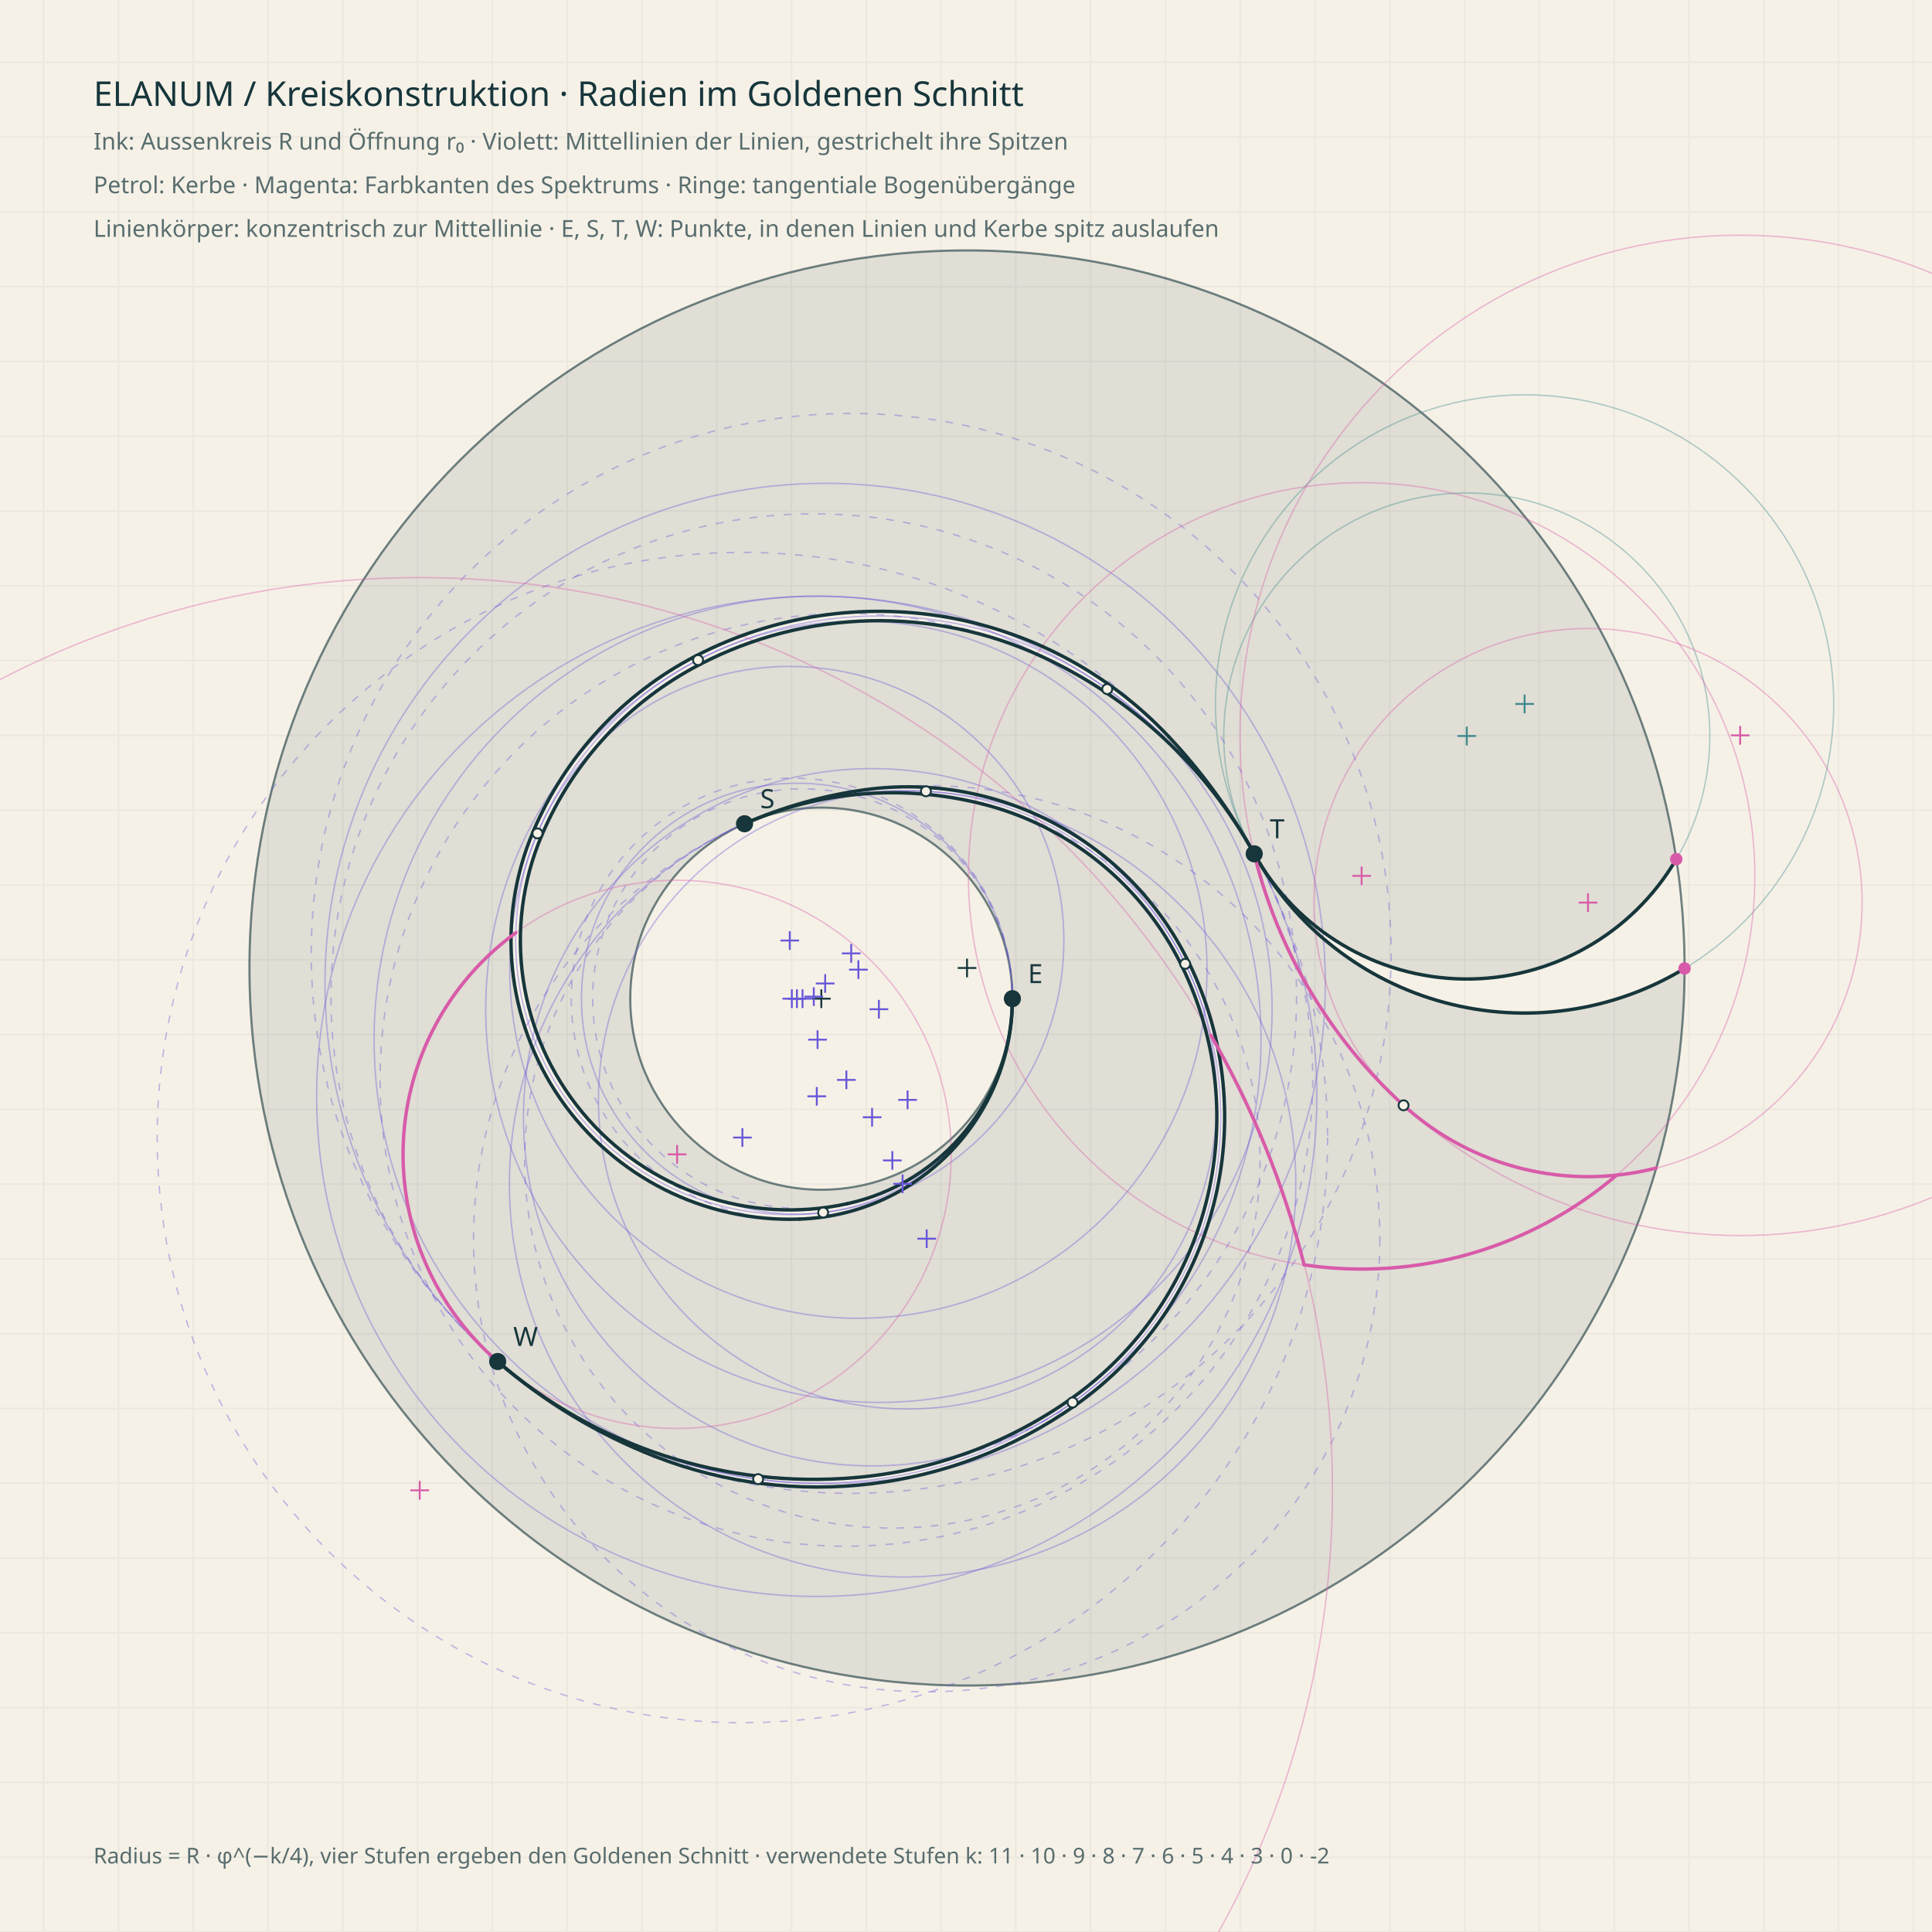
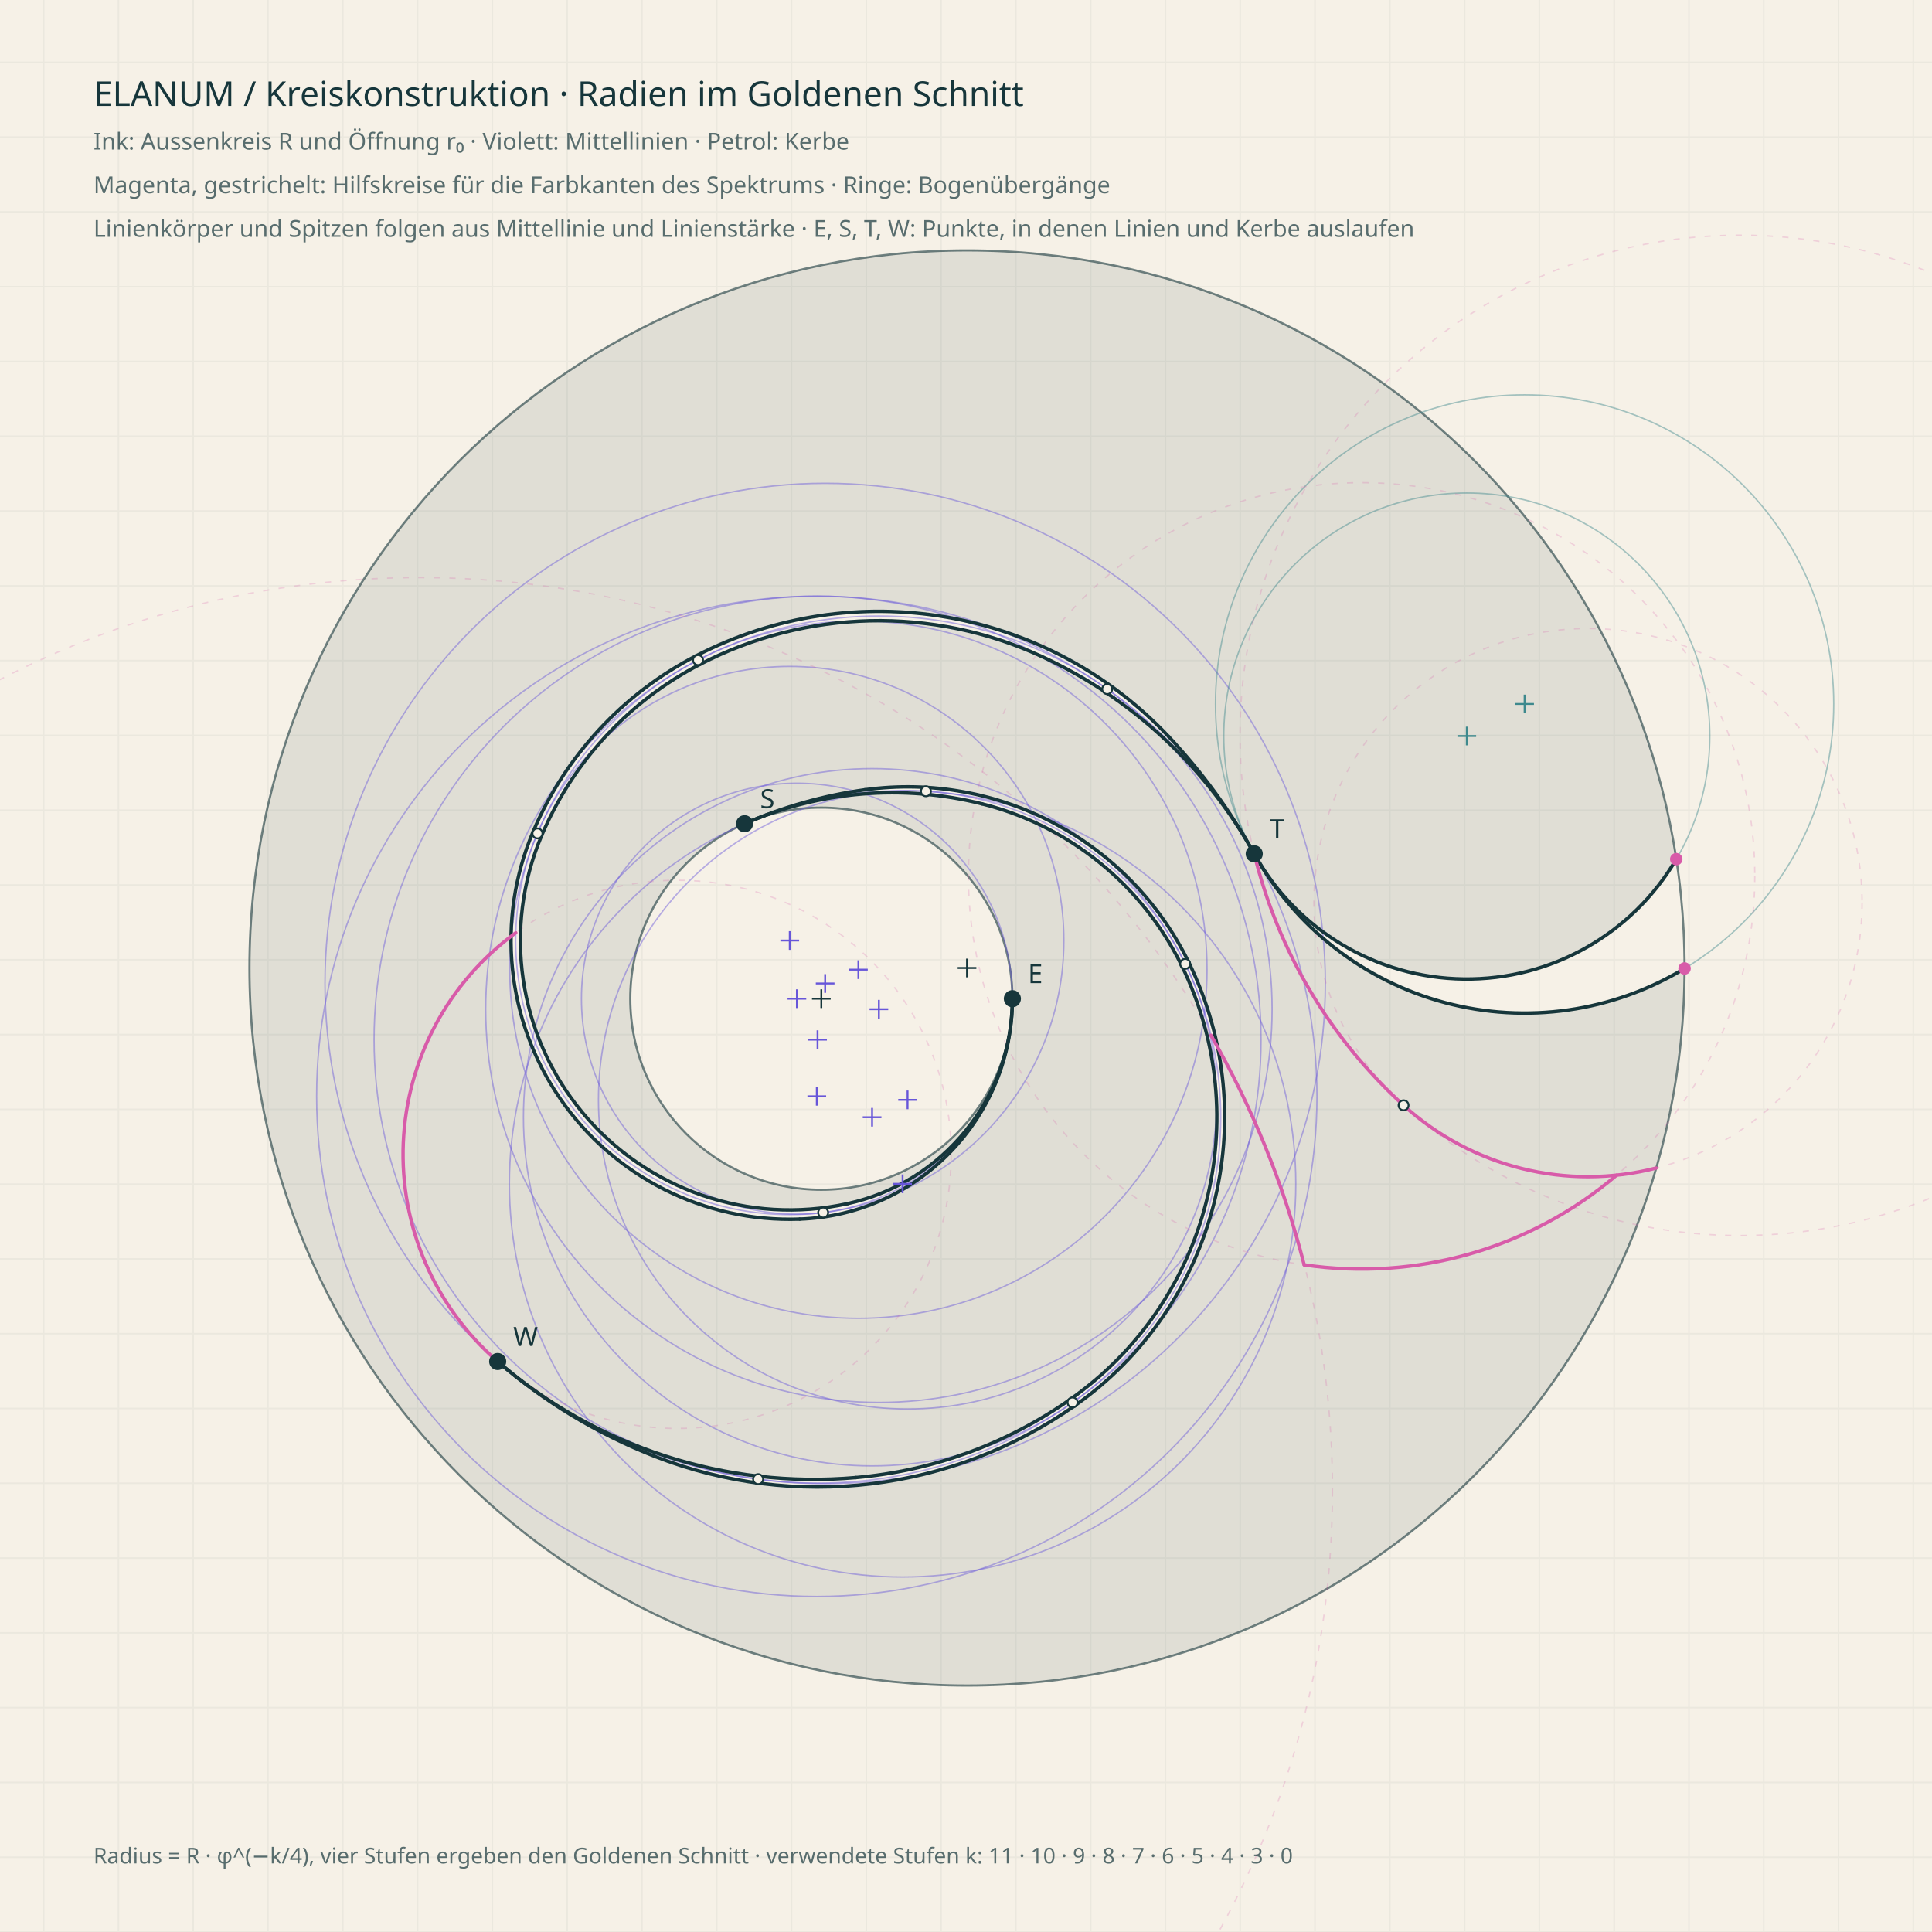
<svg xmlns="http://www.w3.org/2000/svg" width="1240" height="1240" viewBox="4 -8 1240 1240">
  <rect x="-400" y="-400" width="2200" height="2200" fill="#F6F1E7" />
  <path d="M -400 -400 V 1800 M -400 -400 H 1800 M -352 -400 V 1800 M -400 -352 H 1800 M -304 -400 V 1800 M -400 -304 H 1800 M -256 -400 V 1800 M -400 -256 H 1800 M -208 -400 V 1800 M -400 -208 H 1800 M -160 -400 V 1800 M -400 -160 H 1800 M -112 -400 V 1800 M -400 -112 H 1800 M -64 -400 V 1800 M -400 -64 H 1800 M -16 -400 V 1800 M -400 -16 H 1800 M 32 -400 V 1800 M -400 32 H 1800 M 80 -400 V 1800 M -400 80 H 1800 M 128 -400 V 1800 M -400 128 H 1800 M 176 -400 V 1800 M -400 176 H 1800 M 224 -400 V 1800 M -400 224 H 1800 M 272 -400 V 1800 M -400 272 H 1800 M 320 -400 V 1800 M -400 320 H 1800 M 368 -400 V 1800 M -400 368 H 1800 M 416 -400 V 1800 M -400 416 H 1800 M 464 -400 V 1800 M -400 464 H 1800 M 512 -400 V 1800 M -400 512 H 1800 M 560 -400 V 1800 M -400 560 H 1800 M 608 -400 V 1800 M -400 608 H 1800 M 656 -400 V 1800 M -400 656 H 1800 M 704 -400 V 1800 M -400 704 H 1800 M 752 -400 V 1800 M -400 752 H 1800 M 800 -400 V 1800 M -400 800 H 1800 M 848 -400 V 1800 M -400 848 H 1800 M 896 -400 V 1800 M -400 896 H 1800 M 944 -400 V 1800 M -400 944 H 1800 M 992 -400 V 1800 M -400 992 H 1800 M 1040 -400 V 1800 M -400 1040 H 1800 M 1088 -400 V 1800 M -400 1088 H 1800 M 1136 -400 V 1800 M -400 1136 H 1800 M 1184 -400 V 1800 M -400 1184 H 1800 M 1232 -400 V 1800 M -400 1232 H 1800 M 1280 -400 V 1800 M -400 1280 H 1800 M 1328 -400 V 1800 M -400 1328 H 1800 M 1376 -400 V 1800 M -400 1376 H 1800 M 1424 -400 V 1800 M -400 1424 H 1800 M 1472 -400 V 1800 M -400 1472 H 1800 M 1520 -400 V 1800 M -400 1520 H 1800 M 1568 -400 V 1800 M -400 1568 H 1800 M 1616 -400 V 1800 M -400 1616 H 1800 M 1664 -400 V 1800 M -400 1664 H 1800 M 1712 -400 V 1800 M -400 1712 H 1800 M 1760 -400 V 1800 M -400 1760 H 1800" stroke="#16363B" stroke-opacity=".05" stroke-width="1" />
  <path d="M 1079.866 543.443 A 460.54 460.54 0 1 0 1085.19 613.584 A 198.399 198.399 0 0 1 809 540 A 155.971 155.971 0 0 0 1079.866 543.443 Z M 653.767 632.98 A 122.617 122.617 0 1 1 408.533 632.98 A 122.617 122.617 0 1 1 653.767 632.98 Z M 653.767 632.98 A 134.685 134.685 0 0 1 547.947 764.535 A 172.911 172.911 0 0 1 351.725 528.081 A 220.762 220.762 0 0 1 453.412 418.308 A 249.367 249.367 0 0 1 672.296 413.188 A 299.298 299.298 0 0 1 809 540 A 375.608 375.608 0 0 0 754.152 464.828 A 255.367 255.367 0 0 0 450.653 412.98 A 226.762 226.762 0 0 0 346.202 525.736 A 178.911 178.911 0 0 0 517.248 774.44 A 141.549 141.549 0 0 0 653.767 632.98 Z M 481.864 520.704 A 235.982 235.982 0 0 1 634.334 507.944 A 195.899 195.899 0 0 1 762.426 611.73 A 221.262 221.262 0 0 1 690.953 890.097 A 282.129 282.129 0 0 1 553.386 940.323 A 309.867 309.867 0 0 1 323.421 865.856 A 346.554 346.554 0 0 0 424.378 926.77 A 287.129 287.129 0 0 0 693.828 894.188 A 226.262 226.262 0 0 0 766.916 609.531 A 200.899 200.899 0 0 0 559.107 498.892 A 290.847 290.847 0 0 0 481.864 520.704 Z" fill="#16363B" fill-opacity=".10" fill-rule="evenodd" />
  <circle cx="624.65" cy="613.27" r="460.54" fill="none" stroke="#16363B" stroke-opacity=".6" stroke-width="1.4" />
  <circle cx="531.15" cy="632.98" r="122.617" fill="none" stroke="#16363B" stroke-opacity=".6" stroke-width="1.4" />
-   <circle cx="515.475" cy="632.98" r="138.292" fill="none" stroke="#6756D9" stroke-opacity=".38" stroke-width=".9" />
-   <circle cx="510.89" cy="595.642" r="175.911" fill="none" stroke="#6756D9" stroke-opacity=".38" stroke-width=".9" />
-   <circle cx="554.938" cy="614.339" r="223.762" fill="none" stroke="#6756D9" stroke-opacity=".38" stroke-width=".9" />
-   <circle cx="568.093" cy="639.74" r="252.367" fill="none" stroke="#6756D9" stroke-opacity=".38" stroke-width=".9" />
-   <circle cx="528.233" cy="695.632" r="321.016" fill="none" stroke="#6756D9" stroke-opacity=".38" stroke-width=".9" />
-   <circle cx="583.303" cy="751.787" r="252.367" fill="none" stroke="#6756D9" stroke-opacity=".38" stroke-width=".9" />
-   <circle cx="586.503" cy="697.914" r="198.399" fill="none" stroke="#6756D9" stroke-opacity=".38" stroke-width=".9" />
-   <circle cx="563.727" cy="709.072" r="223.762" fill="none" stroke="#6756D9" stroke-opacity=".38" stroke-width=".9" />
-   <circle cx="528.727" cy="659.273" r="284.629" fill="none" stroke="#6756D9" stroke-opacity=".38" stroke-width=".9" />
-   <circle cx="533.603" cy="623.215" r="321.016" fill="none" stroke="#6756D9" stroke-opacity=".38" stroke-width=".9" />
-   <circle cx="519.083" cy="632.98" r="134.685" fill="none" stroke="#6756D9" stroke-opacity=".38" stroke-width=".9" stroke-dasharray="5 6" />
-   <circle cx="547.228" cy="685.103" r="299.298" fill="none" stroke="#6756D9" stroke-opacity=".38" stroke-width=".9" stroke-dasharray="5 6" />
-   <circle cx="512.218" cy="632.98" r="141.549" fill="none" stroke="#6756D9" stroke-opacity=".38" stroke-width=".9" stroke-dasharray="5 6" />
-   <circle cx="480.486" cy="722.098" r="375.608" fill="none" stroke="#6756D9" stroke-opacity=".38" stroke-width=".9" stroke-dasharray="5 6" />
-   <circle cx="576.717" cy="736.784" r="235.982" fill="none" stroke="#6756D9" stroke-opacity=".38" stroke-width=".9" stroke-dasharray="5 6" />
-   <circle cx="526.303" cy="631.642" r="309.867" fill="none" stroke="#6756D9" stroke-opacity=".38" stroke-width=".9" stroke-dasharray="5 6" />
-   <circle cx="598.77" cy="787.022" r="290.847" fill="none" stroke="#6756D9" stroke-opacity=".38" stroke-width=".9" stroke-dasharray="5 6" />
-   <circle cx="550.324" cy="603.911" r="346.554" fill="none" stroke="#6756D9" stroke-opacity=".38" stroke-width=".9" stroke-dasharray="5 6" />
-   <circle cx="945.416" cy="464.384" r="155.971" fill="none" stroke="#3E898D" stroke-opacity=".38" stroke-width=".9" />
-   <circle cx="982.524" cy="443.814" r="198.399" fill="none" stroke="#3E898D" stroke-opacity=".38" stroke-width=".9" />
-   <circle cx="1120.883" cy="463.971" r="321.016" fill="none" stroke="#D85BA9" stroke-opacity=".38" stroke-width=".9" />
-   <circle cx="1023.225" cy="571.296" r="175.911" fill="none" stroke="#D85BA9" stroke-opacity=".38" stroke-width=".9" />
-   <circle cx="438.596" cy="732.893" r="175.911" fill="none" stroke="#D85BA9" stroke-opacity=".38" stroke-width=".9" />
-   <circle cx="273.38" cy="948.509" r="585.816" fill="none" stroke="#D85BA9" stroke-opacity=".38" stroke-width=".9" />
-   <circle cx="877.911" cy="554.153" r="252.367" fill="none" stroke="#D85BA9" stroke-opacity=".38" stroke-width=".9" />
+   <circle cx="515.475" cy="632.98" r="138.292" fill="none" stroke="#6756D9" stroke-opacity=".45" stroke-width=".9" />
+   <circle cx="510.89" cy="595.642" r="175.911" fill="none" stroke="#6756D9" stroke-opacity=".45" stroke-width=".9" />
+   <circle cx="554.938" cy="614.339" r="223.762" fill="none" stroke="#6756D9" stroke-opacity=".45" stroke-width=".9" />
+   <circle cx="568.093" cy="639.74" r="252.367" fill="none" stroke="#6756D9" stroke-opacity=".45" stroke-width=".9" />
+   <circle cx="528.233" cy="695.632" r="321.016" fill="none" stroke="#6756D9" stroke-opacity=".45" stroke-width=".9" />
+   <circle cx="583.303" cy="751.787" r="252.367" fill="none" stroke="#6756D9" stroke-opacity=".45" stroke-width=".9" />
+   <circle cx="586.503" cy="697.914" r="198.399" fill="none" stroke="#6756D9" stroke-opacity=".45" stroke-width=".9" />
+   <circle cx="563.727" cy="709.072" r="223.762" fill="none" stroke="#6756D9" stroke-opacity=".45" stroke-width=".9" />
+   <circle cx="528.727" cy="659.273" r="284.629" fill="none" stroke="#6756D9" stroke-opacity=".45" stroke-width=".9" />
+   <circle cx="533.603" cy="623.215" r="321.016" fill="none" stroke="#6756D9" stroke-opacity=".45" stroke-width=".9" />
+   <circle cx="945.416" cy="464.384" r="155.971" fill="none" stroke="#3E898D" stroke-opacity=".45" stroke-width=".9" />
+   <circle cx="982.524" cy="443.814" r="198.399" fill="none" stroke="#3E898D" stroke-opacity=".45" stroke-width=".9" />
+   <circle cx="1120.883" cy="463.971" r="321.016" fill="none" stroke="#D85BA9" stroke-opacity=".22" stroke-width=".9" stroke-dasharray="4 6" />
+   <circle cx="1023.225" cy="571.296" r="175.911" fill="none" stroke="#D85BA9" stroke-opacity=".22" stroke-width=".9" stroke-dasharray="4 6" />
+   <circle cx="438.596" cy="732.893" r="175.911" fill="none" stroke="#D85BA9" stroke-opacity=".22" stroke-width=".9" stroke-dasharray="4 6" />
+   <circle cx="273.38" cy="948.509" r="585.816" fill="none" stroke="#D85BA9" stroke-opacity=".22" stroke-width=".9" stroke-dasharray="4 6" />
+   <circle cx="877.911" cy="554.153" r="252.367" fill="none" stroke="#D85BA9" stroke-opacity=".22" stroke-width=".9" stroke-dasharray="4 6" />
  <path d="M 653.767 632.98 A 134.685 134.685 0 0 1 547.947 764.535" fill="none" stroke="#16363B" stroke-width="2.2" stroke-linecap="round" />
  <path d="M 547.947 764.535 A 172.911 172.911 0 0 1 351.725 528.081" fill="none" stroke="#16363B" stroke-width="2.2" stroke-linecap="round" />
  <path d="M 351.725 528.081 A 220.762 220.762 0 0 1 453.412 418.308" fill="none" stroke="#16363B" stroke-width="2.2" stroke-linecap="round" />
  <path d="M 453.412 418.308 A 249.367 249.367 0 0 1 672.296 413.188" fill="none" stroke="#16363B" stroke-width="2.2" stroke-linecap="round" />
  <path d="M 672.296 413.188 A 299.298 299.298 0 0 1 809 540" fill="none" stroke="#16363B" stroke-width="2.2" stroke-linecap="round" />
  <path d="M 653.767 632.98 A 141.549 141.549 0 0 1 517.248 774.44" fill="none" stroke="#16363B" stroke-width="2.2" stroke-linecap="round" />
  <path d="M 517.248 774.44 A 178.911 178.911 0 0 1 346.202 525.736" fill="none" stroke="#16363B" stroke-width="2.2" stroke-linecap="round" />
  <path d="M 346.202 525.736 A 226.762 226.762 0 0 1 450.653 412.98" fill="none" stroke="#16363B" stroke-width="2.2" stroke-linecap="round" />
  <path d="M 450.653 412.98 A 255.367 255.367 0 0 1 754.152 464.828" fill="none" stroke="#16363B" stroke-width="2.2" stroke-linecap="round" />
  <path d="M 754.152 464.828 A 375.608 375.608 0 0 1 809 540" fill="none" stroke="#16363B" stroke-width="2.2" stroke-linecap="round" />
  <path d="M 481.864 520.704 A 235.982 235.982 0 0 1 634.334 507.944" fill="none" stroke="#16363B" stroke-width="2.2" stroke-linecap="round" />
  <path d="M 634.334 507.944 A 195.899 195.899 0 0 1 762.426 611.73" fill="none" stroke="#16363B" stroke-width="2.2" stroke-linecap="round" />
  <path d="M 762.426 611.73 A 221.262 221.262 0 0 1 690.953 890.097" fill="none" stroke="#16363B" stroke-width="2.2" stroke-linecap="round" />
  <path d="M 690.953 890.097 A 282.129 282.129 0 0 1 553.386 940.323" fill="none" stroke="#16363B" stroke-width="2.2" stroke-linecap="round" />
  <path d="M 553.386 940.323 A 309.867 309.867 0 0 1 323.421 865.856" fill="none" stroke="#16363B" stroke-width="2.2" stroke-linecap="round" />
  <path d="M 481.864 520.704 A 290.847 290.847 0 0 1 559.107 498.892" fill="none" stroke="#16363B" stroke-width="2.2" stroke-linecap="round" />
  <path d="M 559.107 498.892 A 200.899 200.899 0 0 1 766.916 609.531" fill="none" stroke="#16363B" stroke-width="2.2" stroke-linecap="round" />
  <path d="M 766.916 609.531 A 226.262 226.262 0 0 1 693.828 894.188" fill="none" stroke="#16363B" stroke-width="2.2" stroke-linecap="round" />
  <path d="M 693.828 894.188 A 287.129 287.129 0 0 1 424.378 926.77" fill="none" stroke="#16363B" stroke-width="2.2" stroke-linecap="round" />
  <path d="M 424.378 926.77 A 346.554 346.554 0 0 1 323.421 865.856" fill="none" stroke="#16363B" stroke-width="2.2" stroke-linecap="round" />
  <path d="M 809 540 A 155.971 155.971 0 0 0 1079.866 543.443" fill="none" stroke="#16363B" stroke-width="2.2" stroke-linecap="round" />
  <path d="M 809 540 A 198.399 198.399 0 0 0 1085.19 613.584" fill="none" stroke="#16363B" stroke-width="2.2" stroke-linecap="round" />
  <path d="M 809 540 A 321.016 321.016 0 0 0 904.835 701.405" fill="none" stroke="#D85BA9" stroke-width="2.2" stroke-linecap="round" />
  <path d="M 904.835 701.405 A 175.911 175.911 0 0 0 1066.922 741.692" fill="none" stroke="#D85BA9" stroke-width="2.2" stroke-linecap="round" />
  <path d="M 323.421 865.856 A 175.911 175.911 0 0 1 335.05 590.687" fill="none" stroke="#D85BA9" stroke-width="2.2" stroke-linecap="round" />
  <path d="M 781.222 656.487 A 585.816 585.816 0 0 1 841.045 803.813" fill="none" stroke="#D85BA9" stroke-width="2.2" stroke-linecap="round" />
  <path d="M 841.045 803.813 A 252.367 252.367 0 0 0 1041.587 746.245" fill="none" stroke="#D85BA9" stroke-width="2.2" stroke-linecap="round" />
  <path d="M 618.65 613.27 h 12 M 624.65 607.27 v 12" stroke="#16363B" stroke-width="1.2" />
  <path d="M 525.15 632.98 h 12 M 531.15 626.98 v 12" stroke="#16363B" stroke-width="1.2" />
  <path d="M 509.475 632.98 h 12 M 515.475 626.98 v 12" stroke="#6756D9" stroke-width="1.2" />
  <path d="M 504.89 595.642 h 12 M 510.89 589.642 v 12" stroke="#6756D9" stroke-width="1.2" />
  <path d="M 548.938 614.339 h 12 M 554.938 608.339 v 12" stroke="#6756D9" stroke-width="1.2" />
  <path d="M 562.093 639.74 h 12 M 568.093 633.74 v 12" stroke="#6756D9" stroke-width="1.2" />
  <path d="M 522.233 695.632 h 12 M 528.233 689.632 v 12" stroke="#6756D9" stroke-width="1.2" />
  <path d="M 577.303 751.787 h 12 M 583.303 745.787 v 12" stroke="#6756D9" stroke-width="1.2" />
  <path d="M 580.503 697.914 h 12 M 586.503 691.914 v 12" stroke="#6756D9" stroke-width="1.2" />
  <path d="M 557.727 709.072 h 12 M 563.727 703.072 v 12" stroke="#6756D9" stroke-width="1.2" />
  <path d="M 522.727 659.273 h 12 M 528.727 653.273 v 12" stroke="#6756D9" stroke-width="1.2" />
  <path d="M 527.603 623.215 h 12 M 533.603 617.215 v 12" stroke="#6756D9" stroke-width="1.2" />
-   <path d="M 513.083 632.98 h 12 M 519.083 626.98 v 12" stroke="#6756D9" stroke-width="1.2" />
-   <path d="M 541.228 685.103 h 12 M 547.228 679.103 v 12" stroke="#6756D9" stroke-width="1.2" />
-   <path d="M 506.218 632.98 h 12 M 512.218 626.98 v 12" stroke="#6756D9" stroke-width="1.2" />
-   <path d="M 474.486 722.098 h 12 M 480.486 716.098 v 12" stroke="#6756D9" stroke-width="1.2" />
-   <path d="M 570.717 736.784 h 12 M 576.717 730.784 v 12" stroke="#6756D9" stroke-width="1.2" />
-   <path d="M 520.303 631.642 h 12 M 526.303 625.642 v 12" stroke="#6756D9" stroke-width="1.2" />
-   <path d="M 592.77 787.022 h 12 M 598.77 781.022 v 12" stroke="#6756D9" stroke-width="1.2" />
-   <path d="M 544.324 603.911 h 12 M 550.324 597.911 v 12" stroke="#6756D9" stroke-width="1.2" />
  <path d="M 939.416 464.384 h 12 M 945.416 458.384 v 12" stroke="#3E898D" stroke-width="1.2" />
  <path d="M 976.524 443.814 h 12 M 982.524 437.814 v 12" stroke="#3E898D" stroke-width="1.2" />
-   <path d="M 1114.883 463.971 h 12 M 1120.883 457.971 v 12" stroke="#D85BA9" stroke-width="1.2" />
-   <path d="M 1017.225 571.296 h 12 M 1023.225 565.296 v 12" stroke="#D85BA9" stroke-width="1.2" />
-   <path d="M 432.596 732.893 h 12 M 438.596 726.893 v 12" stroke="#D85BA9" stroke-width="1.2" />
-   <path d="M 267.38 948.509 h 12 M 273.38 942.509 v 12" stroke="#D85BA9" stroke-width="1.2" />
-   <path d="M 871.911 554.153 h 12 M 877.911 548.153 v 12" stroke="#D85BA9" stroke-width="1.2" />
  <circle cx="532.328" cy="770.242" r="3.2" fill="#F6F1E7" stroke="#16363B" stroke-width="1.2" />
  <circle cx="348.964" cy="526.908" r="3.2" fill="#F6F1E7" stroke="#16363B" stroke-width="1.2" />
  <circle cx="452.033" cy="415.644" r="3.2" fill="#F6F1E7" stroke="#16363B" stroke-width="1.2" />
  <circle cx="714.625" cy="434.271" r="3.2" fill="#F6F1E7" stroke="#16363B" stroke-width="1.2" />
  <circle cx="598.27" cy="499.864" r="3.2" fill="#F6F1E7" stroke="#16363B" stroke-width="1.2" />
  <circle cx="764.671" cy="610.63" r="3.2" fill="#F6F1E7" stroke="#16363B" stroke-width="1.2" />
  <circle cx="692.391" cy="892.143" r="3.2" fill="#F6F1E7" stroke="#16363B" stroke-width="1.2" />
  <circle cx="490.591" cy="941.336" r="3.2" fill="#F6F1E7" stroke="#16363B" stroke-width="1.2" />
  <circle cx="904.835" cy="701.405" r="3.2" fill="#F6F1E7" stroke="#16363B" stroke-width="1.2" />
  <circle cx="653.767" cy="632.98" r="5.5" fill="#16363B" />
  <text x="663.767" y="622.98" font-family="sans-serif" font-size="17" fill="#16363B">E</text>
  <circle cx="481.864" cy="520.704" r="5.5" fill="#16363B" />
  <text x="491.864" y="510.704" font-family="sans-serif" font-size="17" fill="#16363B">S</text>
  <circle cx="809" cy="540" r="5.5" fill="#16363B" />
  <text x="819" y="530" font-family="sans-serif" font-size="17" fill="#16363B">T</text>
  <circle cx="323.421" cy="865.856" r="5.5" fill="#16363B" />
  <text x="333.421" y="855.856" font-family="sans-serif" font-size="17" fill="#16363B">W</text>
  <circle cx="1079.866" cy="543.443" r="4" fill="#D85BA9" />
  <circle cx="1085.19" cy="613.584" r="4" fill="#D85BA9" />
  <text x="64" y="60" font-family="sans-serif" font-size="22" fill="#16363B">ELANUM / Kreiskonstruktion · Radien im Goldenen Schnitt</text>
-   <text x="64" y="88" font-family="sans-serif" font-size="15" fill="#16363B" fill-opacity=".7">Ink: Aussenkreis R und Öffnung r₀ · Violett: Mittellinien der Linien, gestrichelt ihre Spitzen</text>
-   <text x="64" y="116" font-family="sans-serif" font-size="15" fill="#16363B" fill-opacity=".7">Petrol: Kerbe · Magenta: Farbkanten des Spektrums · Ringe: tangentiale Bogenübergänge</text>
-   <text x="64" y="144" font-family="sans-serif" font-size="15" fill="#16363B" fill-opacity=".7">Linienkörper: konzentrisch zur Mittellinie · E, S, T, W: Punkte, in denen Linien und Kerbe spitz auslaufen</text>
-   <text x="64" y="1188" font-family="sans-serif" font-size="14" fill="#16363B" fill-opacity=".7">Radius = R · φ^(−k/4), vier Stufen ergeben den Goldenen Schnitt · verwendete Stufen k: 11 · 10 · 9 · 8 · 7 · 6 · 5 · 4 · 3 · 0 · -2</text>
+   <text x="64" y="88" font-family="sans-serif" font-size="15" fill="#16363B" fill-opacity=".7">Ink: Aussenkreis R und Öffnung r₀ · Violett: Mittellinien · Petrol: Kerbe</text>
+   <text x="64" y="116" font-family="sans-serif" font-size="15" fill="#16363B" fill-opacity=".7">Magenta, gestrichelt: Hilfskreise für die Farbkanten des Spektrums · Ringe: Bogenübergänge</text>
+   <text x="64" y="144" font-family="sans-serif" font-size="15" fill="#16363B" fill-opacity=".7">Linienkörper und Spitzen folgen aus Mittellinie und Linienstärke · E, S, T, W: Punkte, in denen Linien und Kerbe auslaufen</text>
+   <text x="64" y="1188" font-family="sans-serif" font-size="14" fill="#16363B" fill-opacity=".7">Radius = R · φ^(−k/4), vier Stufen ergeben den Goldenen Schnitt · verwendete Stufen k: 11 · 10 · 9 · 8 · 7 · 6 · 5 · 4 · 3 · 0</text>
</svg>
